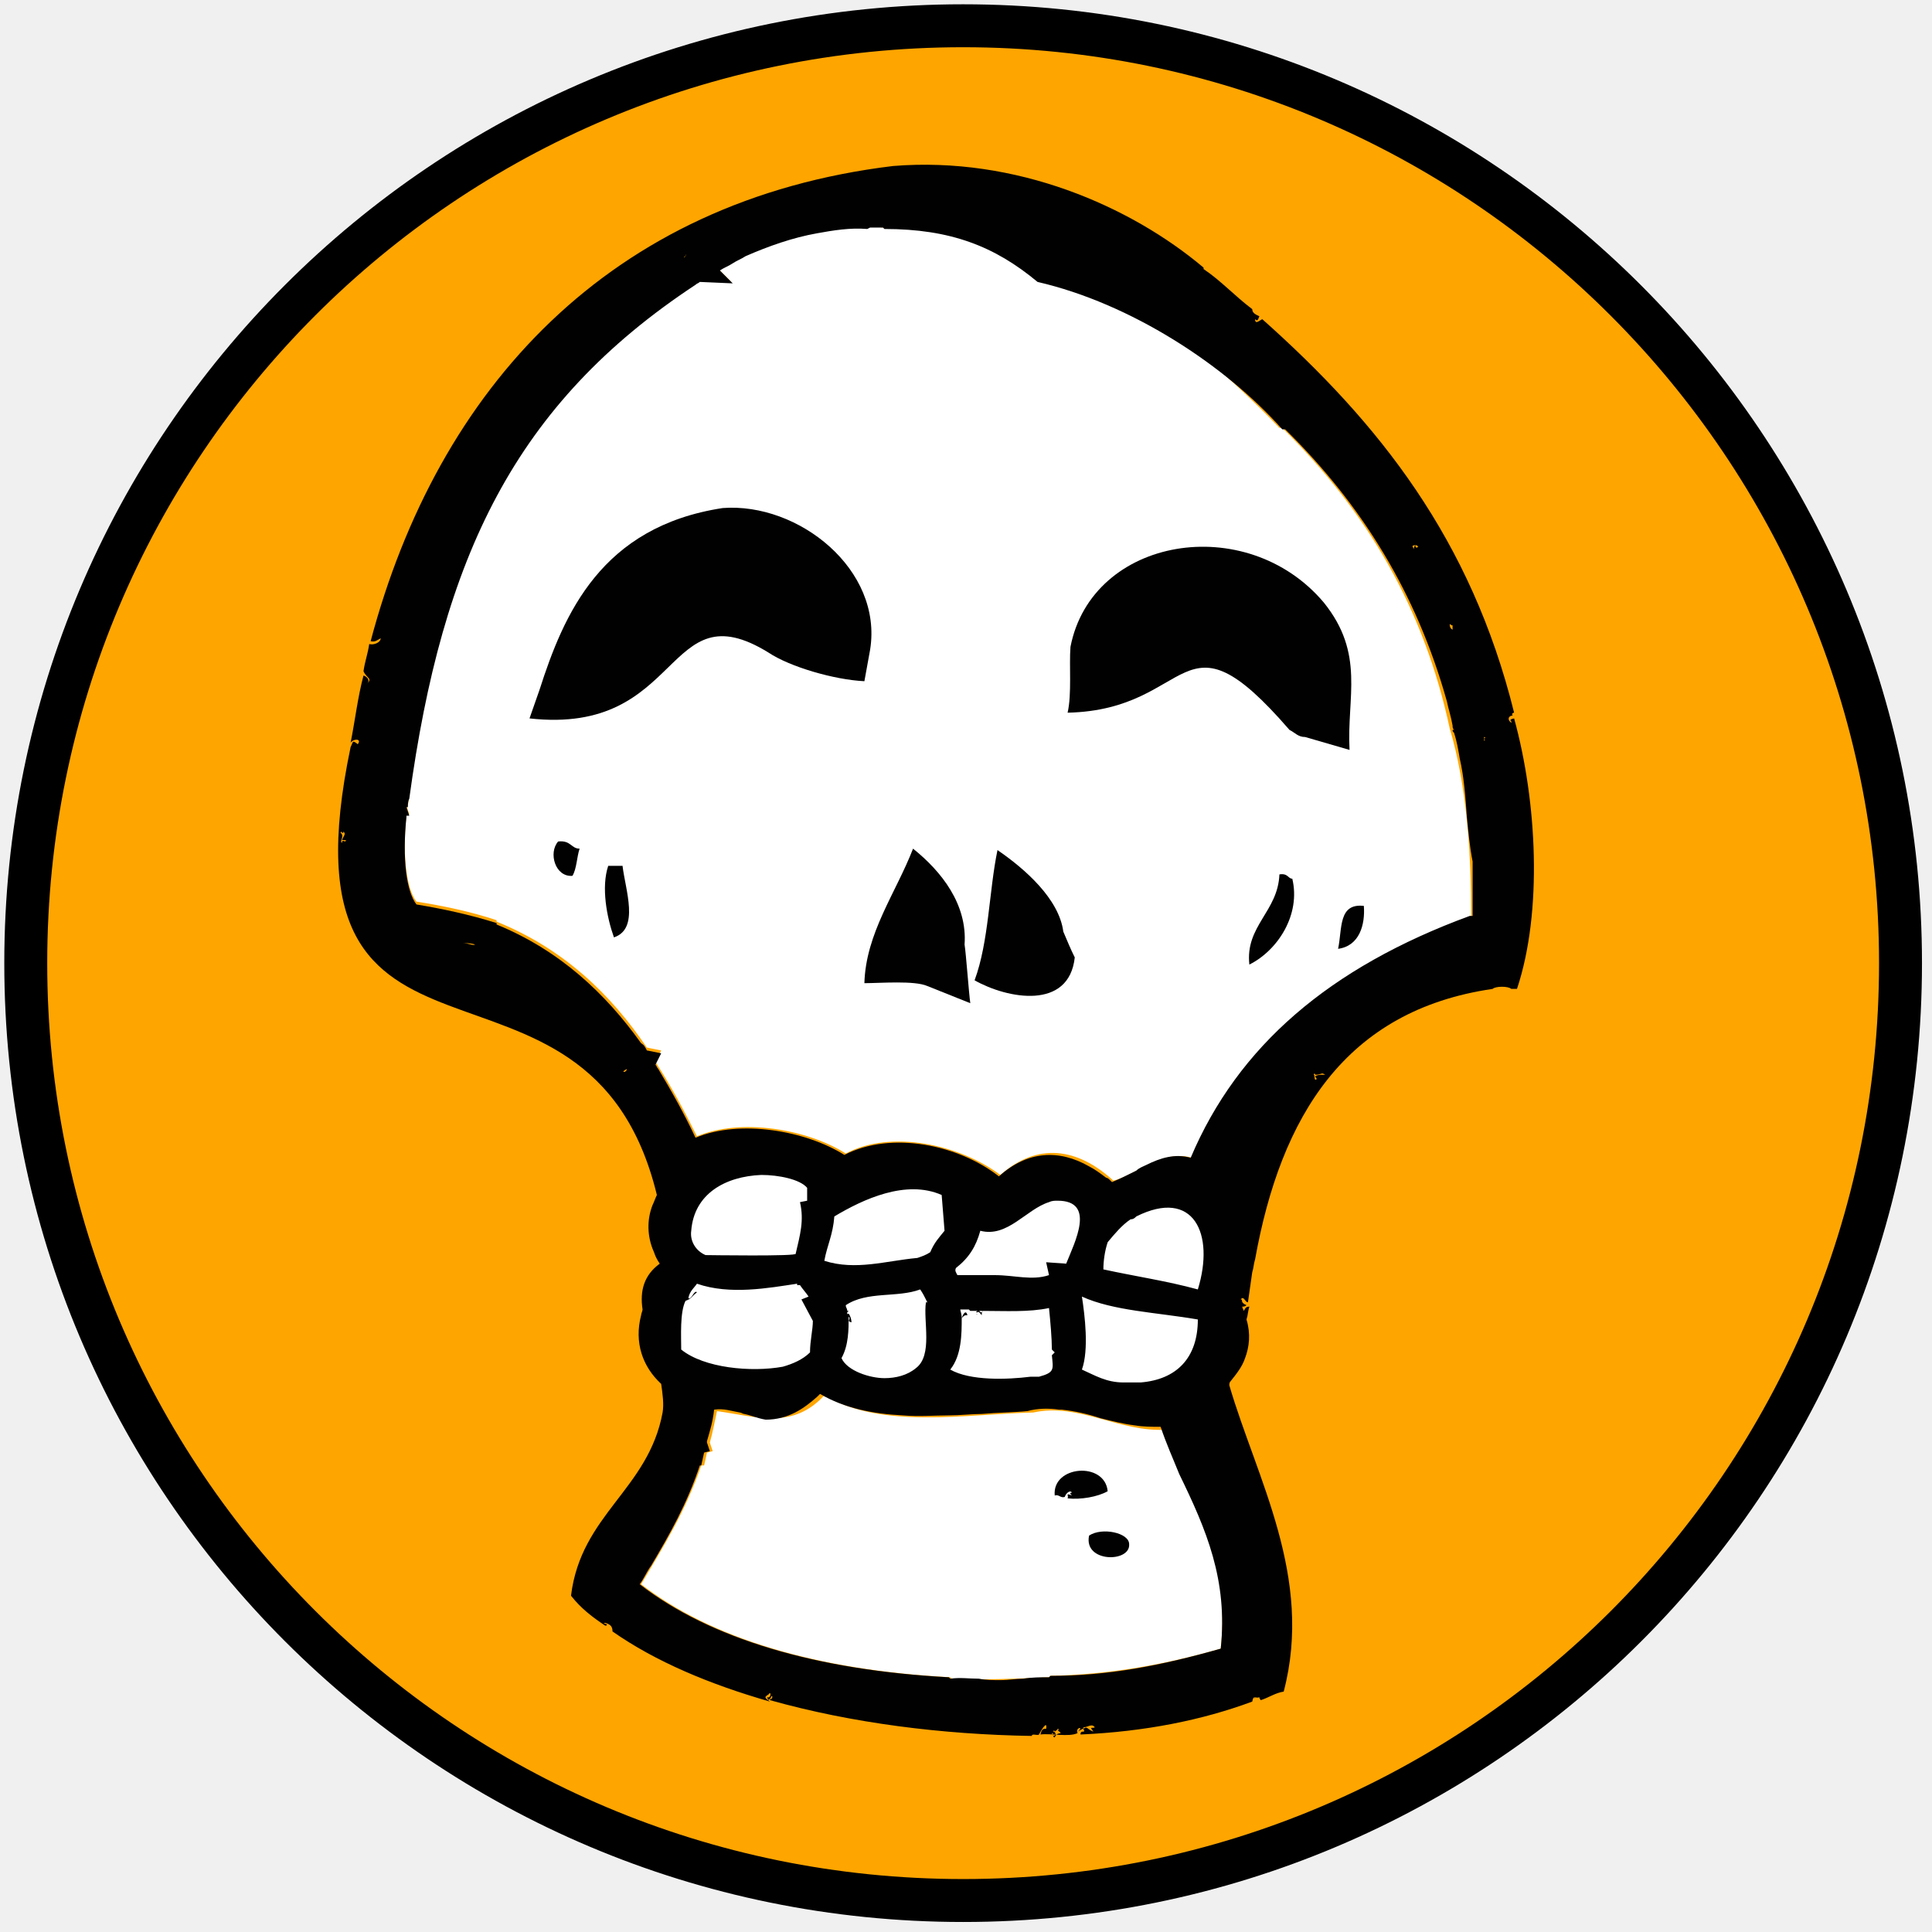
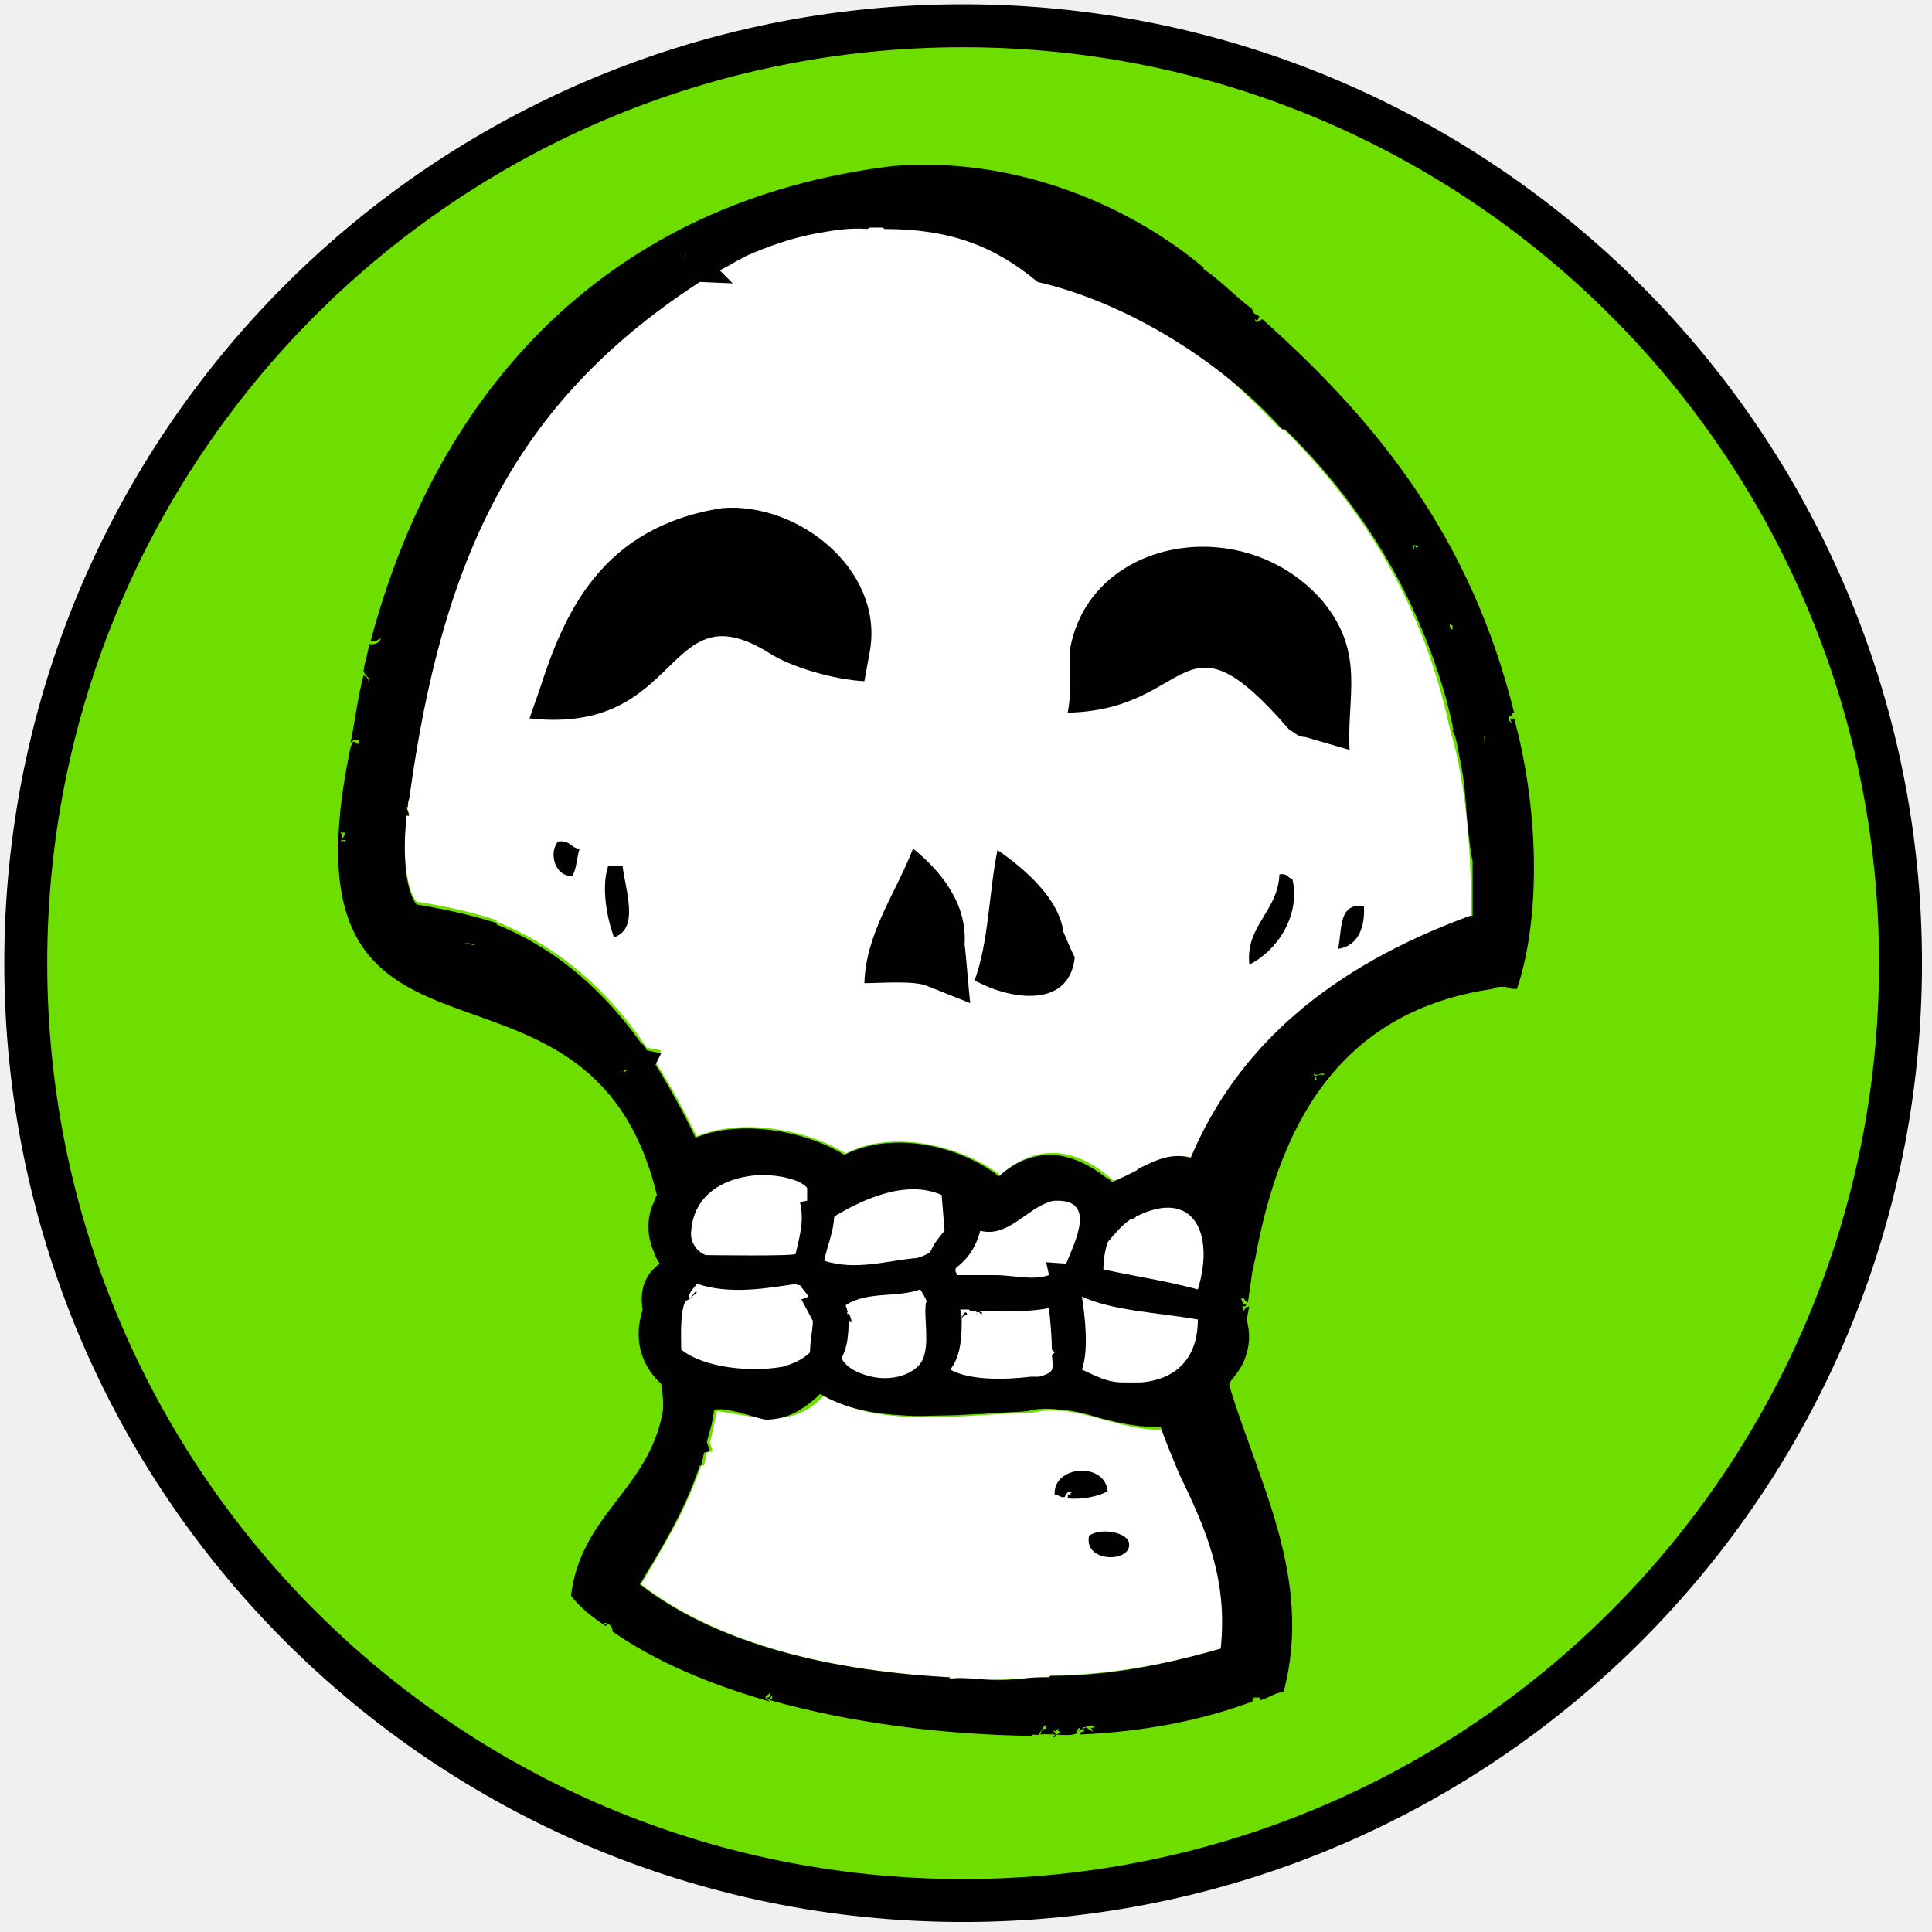
<svg xmlns="http://www.w3.org/2000/svg" xmlns:xlink="http://www.w3.org/1999/xlink" version="1.1" id="Layer_1" x="0px" y="0px" width="135px" height="135px" viewBox="0 0 135 135" style="enable-background:new 0 0 135 135;" xml:space="preserve">
  <style type="text/css">
	.st0{clip-path:url(#SVGID_00000174587156307634693020000013796964152156695706_);}
- 	.st1{fill:orange;stroke:#000000;stroke-width:3;}
+ 	.st1{fill:#6DDE00;stroke:#000000;stroke-width:3;}
	.st2{fill-rule:evenodd;clip-rule:evenodd;fill:#FFFFFF;}
	.st3{fill-rule:evenodd;clip-rule:evenodd;fill:#010101;}
</style>
  <g>
    <defs>
      <rect id="SVGID_1_" width="135" height="135" />
    </defs>
    <clipPath id="SVGID_00000083770731144380111870000003939537340038118069_">
      <use xlink:href="#SVGID_1_" style="overflow:visible;" />
    </clipPath>
    <g style="clip-path:url(#SVGID_00000083770731144380111870000003939537340038118069_);">
      <path class="st1" d="M132.8,67.3c0,36.2-29.3,65.5-65.5,65.5c-36.2,0-65.5-29.3-65.5-65.5c0-36.2,29.3-65.5,65.5-65.5    C103.5,1.8,132.8,31.2,132.8,67.3z" />
      <g>
        <path class="st2" d="M72.2,98.7c-4.6,0.1-10.6,1.2-14.6-1.2c-2.2,2.4-4.7,1.5-7.5,1.1c-0.2,0.9-0.3,1.5-0.5,2.2l0.2,0.6l-0.4,0.1     l-0.2,0.9H49c-1.1,3.2-2.6,5.6-4.2,8.3c4.9,3.8,12.3,6,21.6,6.5l0.1,0.1c2.2,0.1,4.6,0,6.8-0.1l0.1-0.1c4-0.1,7.7-0.7,11.9-1.9     c0.7-6.3-1.9-10.2-3.8-15.3C78.2,100.1,75.4,98,72.2,98.7z" />
        <path class="st2" d="M101.3,50.9L101.3,50.9c-1.8-8.4-5.8-15.2-11.7-21h-0.2c-6-6.3-17.1-15.3-27.8-14l-0.1-0.1     c-0.3,0-0.7-0.1-1,0.1c-3.6-0.1-7.2,1.1-10.3,2.9l0.9,0.9l-2.3-0.1c-12.9,8.4-18,19.3-20.3,36.7h-0.1l0.2,0.6h-0.2     c-0.3,2.9,0,5.2,0.7,6.1c1.9,0.3,3.8,0.7,5.6,1.3v0.1c4.7,1.9,8,5.1,10.5,8.8l1,0.2l-0.4,0.8c1.1,1.7,2,3.4,2.9,5.2     c3.1-1.3,7.7-0.5,10.4,1.2c3.2-1.7,8-0.6,10.8,1.5c2.6-2.3,5.4-1.9,7.9,0.4c1.6-0.4,3.4-2.2,5.5-1.6c3.2-7.7,9.7-13.3,19.5-16.9     C102.8,59.7,102.5,54.9,101.3,50.9z" />
        <path class="st2" d="M76.4,86.4c0.6-6.5-5.3-1.6-8-1.4c-1.2-0.2-0.1-1.8-1.5-2.1c-2.9-2.2-7.4,0.7-9.6,1.2     c-0.2-7.5-15.2-0.3-8.3,4.5c-1.6-0.2-2.3,2.3-2.5,3.6c-1.4,5.3,9,5.6,11.1,2.5c1.1,3,6.1,3.2,7.8,0.7c-0.8,2.4,8.7,2.8,9.1,0.4     c2.5,5.1,14.3-0.7,9-4.8C88.9,87.1,81.7,78.7,76.4,86.4z M58,90.6c-1-0.1-1.2-2.2-2.4-2c0.4-0.1,0.7-0.2,1-0.3     c0.1,1.3,2.6,0.9,3.6,1.2C59.3,89.8,58.6,90.2,58,90.6z M64,89.1c2.1-1.3,1.9-0.1,2.2,1.5C65.6,91.9,65.5,88.4,64,89.1z      M73.3,90.2c-0.3,0-0.9,0.2-1.3,0.1C73.2,90,75.8,90.1,73.3,90.2z" />
      </g>
      <g>
        <path class="st3" d="M53.6,119C53.6,119,53.6,119,53.6,119C53.6,119,53.6,119,53.6,119C53.6,119,53.6,119,53.6,119z" />
        <path class="st3" d="M68.3,91.8C68.3,91.8,68.3,91.8,68.3,91.8C68.2,91.8,68.2,91.9,68.3,91.8C68.3,91.8,68.3,91.8,68.3,91.8z" />
        <path class="st3" d="M105.8,50.2c-0.5,0.1-0.1,0.2-0.2,0.3c-0.3-0.2-0.2-0.5,0.1-0.5c-0.1-0.1,0-0.2,0.1-0.2     c-3-12.1-9.4-20.2-17.6-27.5c-0.2,0.1-0.5,0.4-0.5,0c0.2,0.2,0.2,0,0.3-0.2c-0.2-0.1-0.5-0.2-0.5-0.5c-1.2-0.9-2.2-2-3.4-2.8     v-0.1c-5.1-4.3-13.1-7.8-21.7-7.1C42.6,14,30.6,27.1,25.9,44.8c0.3,0.1,0.5-0.1,0.7-0.2c0,0.3-0.5,0.5-0.8,0.4     c-0.1,0.7-0.3,1.2-0.4,1.9c0.2,0.5,0.7,0.5,0.2,0.9c0.3-0.2,0.1-0.5-0.2-0.6c-0.4,1.5-0.6,3.2-0.9,4.7c0.2-0.3,0.8-0.3,0.5,0.1     c-0.4-0.3-0.3-0.2-0.5,0.2C19,78.4,41.1,63.7,45.9,83.5c-0.1,0.2-0.2,0.5-0.3,0.7c-0.4,1-0.4,2.2,0.1,3.3     c0.1,0.3,0.2,0.5,0.4,0.8c0,0,0,0,0,0c-1.1,0.8-1.4,1.9-1.2,3.2c0,0.1-0.1,0.3-0.1,0.4c-0.5,1.9,0.1,3.6,1.4,4.8     c0.1,0.7,0.2,1.4,0.1,2c-1,5.4-5.7,7.1-6.4,12.8c0.7,0.9,1.5,1.5,2.4,2.1c0.4-0.1-0.4-0.2,0-0.2c0.3,0.1,0.5,0.2,0.5,0.6     c3,2.1,6.8,3.7,11,4.9c-0.4-0.3-0.4-0.3-0.1-0.5c0.2-0.3,0.2,0.3-0.1,0.2c0,0.1,0.1,0.1,0.1,0.2c0.1-0.1,0.2-0.2,0.2-0.3     c0.2,0.1-0.1,0.2,0.1,0.2c-0.1,0-0.2,0-0.2,0.1c5.7,1.6,12,2.4,18.3,2.5c0-0.2,0.4,0,0.5-0.1c0.2-0.4,0.6-1,0.5-0.4     c-0.2,0-0.3,0-0.4,0.4c0.7-0.1,2,0.2,2.6-0.1c-0.2-0.4,0.5-0.5,0-0.1c0.2-0.1,0.3-0.2,0.4-0.2c0,0,0,0,0-0.1c0.3,0,0.6-0.3,0.8,0     c-0.2,0.1-0.4-0.1-0.1,0.3c-0.5-0.2-0.4-0.4-0.7-0.2c0.2,0.4-0.2,0-0.2,0.4c4.5-0.2,8.5-1,12-2.3c0.1-0.5,0.2-0.2,0.5-0.3     c0,0,0,0.1,0.1,0.2c0.6-0.2,1-0.5,1.6-0.6c2.1-8-1.9-14.9-3.8-21.4c0-0.1,0-0.2,0.1-0.3c0.4-0.5,0.8-1,1-1.6     c0.3-0.8,0.4-1.7,0.1-2.7c0.1-0.3,0.1-0.6,0.2-0.9c-0.3,0-0.3,0.2-0.4,0.3c0-0.1-0.1-0.2-0.1-0.3c0.1,0,0.2,0,0.3-0.1     c-0.5-0.2-0.2-0.4-0.4-0.4c0.2-0.3,0.3,0.2,0.5,0.2c0.1-0.7,0.2-1.4,0.3-2.1c0.1-0.3,0.1-0.6,0.2-0.9c1.8-10,6.3-17.4,16.6-18.9     c0.2-0.2,1.1-0.2,1.3,0h0.4C107.8,63.7,107.4,56,105.8,50.2z M24.1,58.8c-0.2-0.1-0.2,0-0.2,0.1c-0.2-0.1,0.2-0.5-0.1-0.7     c0-0.1,0.1-0.1,0.1,0c0.1,0,0.1,0,0.1-0.1c0.2,0.2,0,0.3-0.1,0.6C24.1,58.7,24.3,58.7,24.1,58.8C24.1,58.7,24.1,58.7,24.1,58.8z      M87.7,118.6C87.7,118.7,87.6,118.7,87.7,118.6C87.6,118.7,87.6,118.7,87.7,118.6z M101.3,43.6c0,0,0.1,0.1,0.2,0.1     c0,0.1,0,0.2,0,0.3C101.3,43.9,101.3,43.7,101.3,43.6C101.3,43.6,101.3,43.6,101.3,43.6z M98.9,38.1c0.1,0,0.1,0,0.2,0.1     C99,38.3,98.9,38.3,98.9,38.1c-0.1,0.1-0.1,0.2-0.1,0.3c0-0.1-0.1-0.2-0.1-0.2C98.7,38.1,98.8,38.1,98.9,38.1z M98.9,38.7     C98.9,38.6,98.9,38.6,98.9,38.7c0-0.1,0-0.1,0-0.1C98.9,38.6,98.9,38.7,98.9,38.7z M47.9,17.9C48,17.7,47.9,17.8,47.9,17.9     L47.8,18C47.8,18,47.8,17.9,47.9,17.9z M32.3,65.9C32.2,65.8,32.2,65.8,32.3,65.9c0.3,0,0.6,0,0.9,0.1     C33,66.1,32.8,65.9,32.3,65.9z M43.6,74.9c-0.1,0,0-0.1,0.2-0.2l0,0C43.8,74.8,43.7,74.9,43.6,74.9z M73.7,121.4     c-0.1,0-0.1-0.1-0.1-0.1c0,0,0,0,0,0c0,0,0,0,0,0c0-0.1-0.1-0.1-0.1-0.2c0.1,0,0.1,0.1,0.1,0.2c0,0,0,0,0,0c0.2,0,0.2-0.3,0-0.3     c0-0.1,0.1-0.1,0.1,0c0.1-0.1,0.2-0.1,0.2-0.2c0.1,0,0.1,0.1,0,0.1C74.4,121.3,73.9,120.9,73.7,121.4z M85.3,115.2     c-4.2,1.2-7.9,1.9-11.9,1.9l-0.1,0.1c-0.6,0-1.2,0-1.8,0.1c-0.5,0-1,0.1-1.6,0.1c-0.5,0-1,0-1.5-0.1c-0.7,0-1.3-0.1-2,0l-0.1-0.1     c-9.3-0.5-16.7-2.7-21.6-6.5c0.3-0.4,0.5-0.9,0.8-1.3c1.3-2.2,2.5-4.3,3.4-7h0.1l0.2-0.9l0.4-0.1l-0.2-0.6c0,0,0,0,0-0.1     c0.2-0.7,0.4-1.3,0.5-2.2c0,0,0,0,0,0c0.7-0.1,1.2,0.1,1.8,0.2c0.1,0,0.2,0.1,0.3,0.1c0.5,0.1,0.9,0.3,1.5,0.4     c1.6,0,2.7-0.8,3.6-1.6c0,0,0,0,0,0l0,0c0.1-0.1,0.1-0.1,0.2-0.2c0,0,0,0,0,0c1.7,1,3.7,1.4,5.8,1.5c1.1,0.1,2.2,0,3.2,0     c0.8,0,1.6-0.1,2.3-0.1c1.1-0.1,2.2-0.1,3.2-0.2c0.7-0.2,1.5-0.2,2.2-0.1c0.1,0,0.2,0,0.2,0c0.9,0.1,1.8,0.3,2.7,0.6     c0.8,0.2,1.6,0.4,2.4,0.5c0.6,0.1,1.2,0.1,1.8,0.1c0.4,1.2,0.9,2.3,1.3,3.3C84.3,106.9,85.8,110.4,85.3,115.2z M48.1,90.7     c0.1-0.5,0.4-0.7,0.6-1c2.3,0.8,5,0.3,7,0v0.1h0.2c0.2,0.3,0.4,0.5,0.6,0.8L56,90.8l0.8,1.5c0,0.6-0.2,1.4-0.2,2.2     c-0.5,0.5-1.2,0.8-1.9,1c-2.2,0.4-5.5,0.1-7.1-1.2c0-0.9-0.1-2.6,0.3-3.4c0.5-0.2,0.3-0.2,0.8-0.6C48.5,90.1,48.3,90.9,48.1,90.7     z M55.6,87.6c0.2,0.2-6.2,0.1-6.3,0.1c-0.7-0.3-1.1-1-1-1.7c0.2-2.6,2.4-3.8,4.9-3.9c1.2,0,2.7,0.3,3.2,0.9v0.9L55.9,84     C56.2,85.3,55.9,86.3,55.6,87.6z M47.6,100L47.6,100C47.6,100.1,47.6,100.1,47.6,100C47.6,100,47.6,100,47.6,100z M64,95.6     c-0.6,0.5-1.4,0.7-2.2,0.7c-1,0-2.6-0.5-3-1.4c0.5-0.9,0.5-2,0.5-2.9c0.2,0.2-0.2,0.3,0.2,0.4c0-0.2-0.1-0.5-0.2-0.6     c-0.1,0-0.1,0-0.1,0.1v-0.2c0.1-0.1,0.2-0.2,0.2-0.2s0,0-0.1,0.1c-0.1,0-0.1,0-0.1,0c0-0.2-0.1-0.2-0.1-0.4     c1.5-1,3.6-0.5,5.2-1.1c0.2,0.3,0.3,0.5,0.5,0.9h-0.1C64.5,92.3,65.2,94.7,64,95.6z M64.1,87.9c-2.2,0.2-4.3,0.9-6.5,0.2     c0.2-1.1,0.6-1.8,0.7-3.1c2-1.2,5-2.6,7.5-1.5l0.2,2.5c-0.4,0.5-0.7,0.8-1,1.5C64.7,87.7,64.4,87.8,64.1,87.9z M73.3,89.1     c-1.2,0.4-2.4,0-3.8,0c-0.4,0-2.2,0-2.6,0c-0.1-0.2-0.2-0.3-0.1-0.5c0.9-0.7,1.4-1.5,1.7-2.6c1.9,0.5,3.2-1.5,4.8-2     c0.2-0.1,0.4-0.1,0.6-0.1c2.7,0,1.2,2.9,0.6,4.4l-1.4-0.1L73.3,89.1z M67.2,92.1c0.2-0.2,0.2-0.2,0.4-0.2     C67.5,91.5,67.3,91.8,67.2,92.1c0-0.3-0.1-0.5-0.1-0.6c0.2,0,0.4,0,0.6,0l0.1,0.1c0.2,0,0.8,0,0.9,0c1.5,0,3.2,0.1,4.6-0.2     c0.1,1,0.2,2.1,0.2,2.9l0.2,0.2l-0.2,0.2c0.1,1,0.2,1.2-0.9,1.5H72c-1.6,0.2-4.2,0.3-5.6-0.5C67.2,94.7,67.2,93.2,67.2,92.1z      M75.6,90.6c2.2,1,5.2,1.1,8.1,1.6c0,2.7-1.5,4.2-4,4.4c0,0-1.2,0-1.2,0c-1.2,0-2-0.5-2.9-0.9C76.1,94.3,75.8,91.9,75.6,90.6z      M77.4,86.8c0.5-0.6,1-1.2,1.6-1.6c0.2,0,0.3-0.1,0.4-0.2c4-2,5.5,1.2,4.3,5.1c-2.2-0.6-4.3-0.9-6.6-1.4     C77.1,88.1,77.2,87.4,77.4,86.8z M92.4,75.1c-0.2,0-0.3,0-0.5,0.1c0,0.1,0.1,0.1,0.1,0.2c-0.2,0.2-0.1-0.3-0.2-0.3     c0-0.1,0.1-0.1,0.1,0c0.5,0,0.4-0.2,0.7,0C92.5,75.1,92.5,75.1,92.4,75.1z M102.7,64c-9.8,3.6-16.2,9.1-19.5,16.9     c-1.1-0.3-2.1,0-3.1,0.5c-0.2,0.1-0.5,0.2-0.7,0.4c-0.6,0.3-1.2,0.6-1.7,0.8c0,0-0.1-0.1-0.1-0.1c-0.1-0.1-0.2-0.2-0.3-0.2     c-0.4-0.3-0.8-0.6-1.2-0.8c-2.1-1.2-4.3-1.1-6.3,0.7c-2.8-2.2-7.5-3.2-10.8-1.5c-2.7-1.7-7.3-2.5-10.4-1.2     c-0.8-1.7-1.7-3.3-2.6-4.8c-0.1-0.1-0.1-0.2-0.2-0.3l0.4-0.8l-1-0.2c-0.1-0.2-0.2-0.4-0.4-0.5c-2.5-3.5-5.7-6.5-10.1-8.3v-0.1     c-1.9-0.6-3.8-1-5.6-1.3c-0.7-0.9-1-3.2-0.7-6.1c0,0,0,0,0-0.1h0.2l-0.2-0.6h0.1c0,0,0,0,0,0c0-0.2,0-0.4,0.1-0.6     c2.3-16.9,7.4-27.6,20-35.9c0.1-0.1,0.2-0.1,0.3-0.2l2.3,0.1l-0.9-0.9c0.3-0.2,0.6-0.3,0.9-0.5c0.3-0.2,0.6-0.3,0.9-0.5     c1.6-0.7,3.3-1.3,5-1.6c1.1-0.2,2.3-0.4,3.5-0.3l0.2-0.1h0.9l0.1,0.1c4.6,0,7.7,1.2,10.7,3.7c6.5,1.5,13.1,5.8,17.1,10.3h0.2     c5.4,5.3,9.2,11.5,11.3,19c0.1,0.5,0.3,1.1,0.4,1.7c0,0.1,0,0.2,0.1,0.3c0,0,0,0,0,0h-0.1c0,0,0,0,0,0c0,0.1,0,0.1,0.1,0.2     c0.2,0.6,0.3,1.2,0.4,1.8c0.3,1.3,0.4,2.7,0.5,4.1c0.1,1,0.2,2.1,0.4,3.1V64z M103.7,51.8L103.7,51.8     C103.7,51.8,103.7,51.8,103.7,51.8C103.7,51.8,103.7,51.8,103.7,51.8l0-0.2c0,0,0,0,0-0.1c0.1,0,0.1,0.1,0,0.1     c0,0.1,0.1,0.1,0.1,0.1C103.7,51.7,103.7,51.8,103.7,51.8z" />
        <path class="st3" d="M68.2,91.7c0.1,0,0.1,0,0.1,0c0.1-0.1,0.2,0.1,0.3,0.2c0-0.1,0-0.3,0.1-0.3c-0.1,0.1-0.1,0.1-0.2,0.1     C68.5,91.6,68.3,91.5,68.2,91.7z" />
        <path class="st3" d="M92.5,42.1c-5.4-6.4-16.2-4.6-17.7,3.1c-0.1,1.3,0.1,3.3-0.2,4.6c8.9-0.2,7.8-7.7,15.5,1.2     c0.4,0.2,0.6,0.5,1.1,0.5l3.1,0.9C94.1,48.7,95.4,45.7,92.5,42.1z" />
        <path class="st3" d="M39,58.8c-0.7,0.8-0.2,2.5,1,2.4c0.3-0.5,0.3-1.3,0.5-1.9C39.9,59.3,39.9,58.7,39,58.8z" />
        <path class="st3" d="M42.5,60.5c-0.5,1.5-0.1,3.6,0.4,5c1.8-0.6,0.8-3.3,0.6-5H42.5z" />
        <path class="st3" d="M89.4,61.1c-0.1,2.6-2.4,3.6-2.1,6.3c2-1,3.6-3.5,3-6C90,61.4,90,61,89.4,61.1z" />
        <path class="st3" d="M93.5,66.3c1.5-0.2,1.9-1.7,1.8-3C93.5,63.1,93.8,64.9,93.5,66.3z" />
        <path class="st3" d="M60.8,45.4c0.9-5.6-5-10.3-10.3-9.9c-8.5,1.3-11.1,7.4-12.8,12.7L37,50.2c10.8,1.2,9.4-9.1,16.7-4.6     c1.5,1,4.6,1.9,6.7,2L60.8,45.4z" />
        <path class="st3" d="M63.8,59.3c-1.2,3.1-3.3,5.9-3.4,9.4c1.1,0,3.5-0.2,4.4,0.2l3,1.2c-0.1-0.7-0.3-3.5-0.4-4.1     C67.6,63.2,65.8,60.9,63.8,59.3z" />
        <path class="st3" d="M69.7,59.4c-0.6,2.9-0.6,6.4-1.6,9.1c2.3,1.3,6.6,2.1,7-1.6c-0.3-0.6-0.5-1.1-0.8-1.8     C74,62.8,71.6,60.7,69.7,59.4z" />
        <path class="st3" d="M73.7,104.5c0.3-0.1,0.4,0.2,0.7,0.1c0.1-0.3,0.4-0.5,0.5-0.3c-0.2,0-0.1,0.1,0,0.2c-0.5-0.2-0.2,0-0.3,0.2     c0.9,0.1,2.1-0.1,2.8-0.5C77.2,102.1,73.5,102.4,73.7,104.5z" />
        <path class="st3" d="M76.1,107.3c-0.4,1.9,2.9,1.9,2.8,0.6C78.9,107.1,77,106.7,76.1,107.3z" />
      </g>
    </g>
  </g>
</svg>
